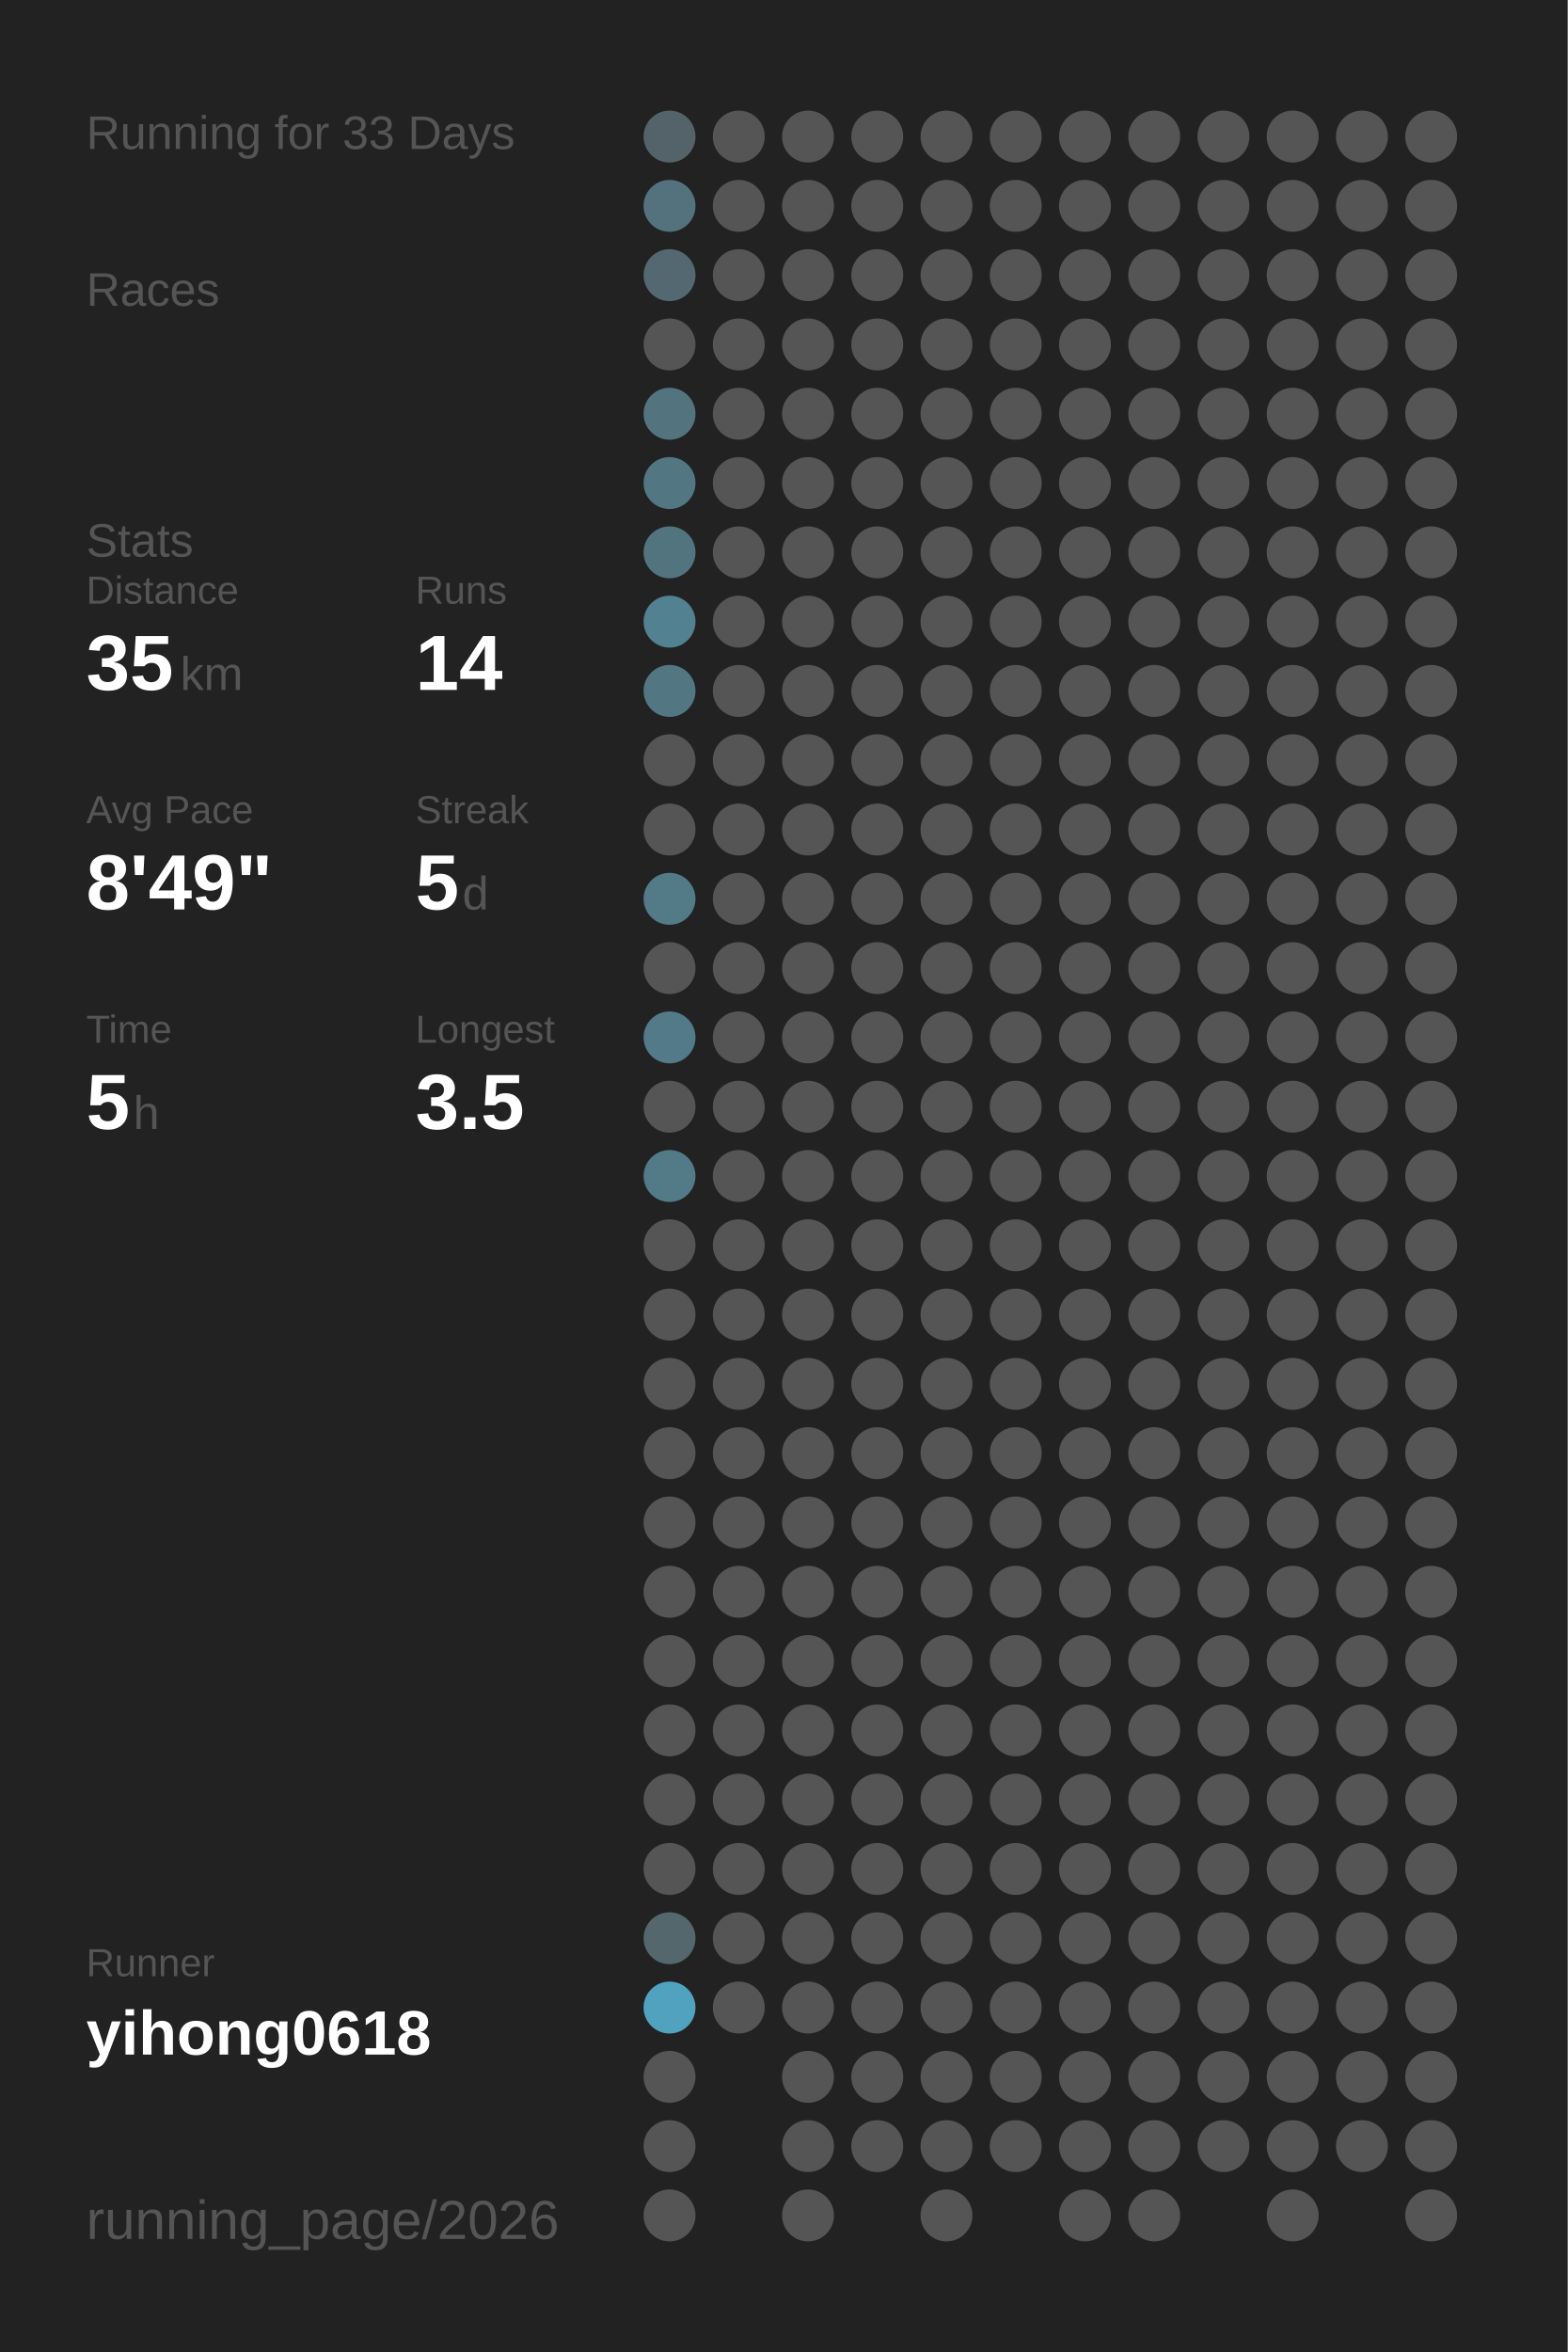
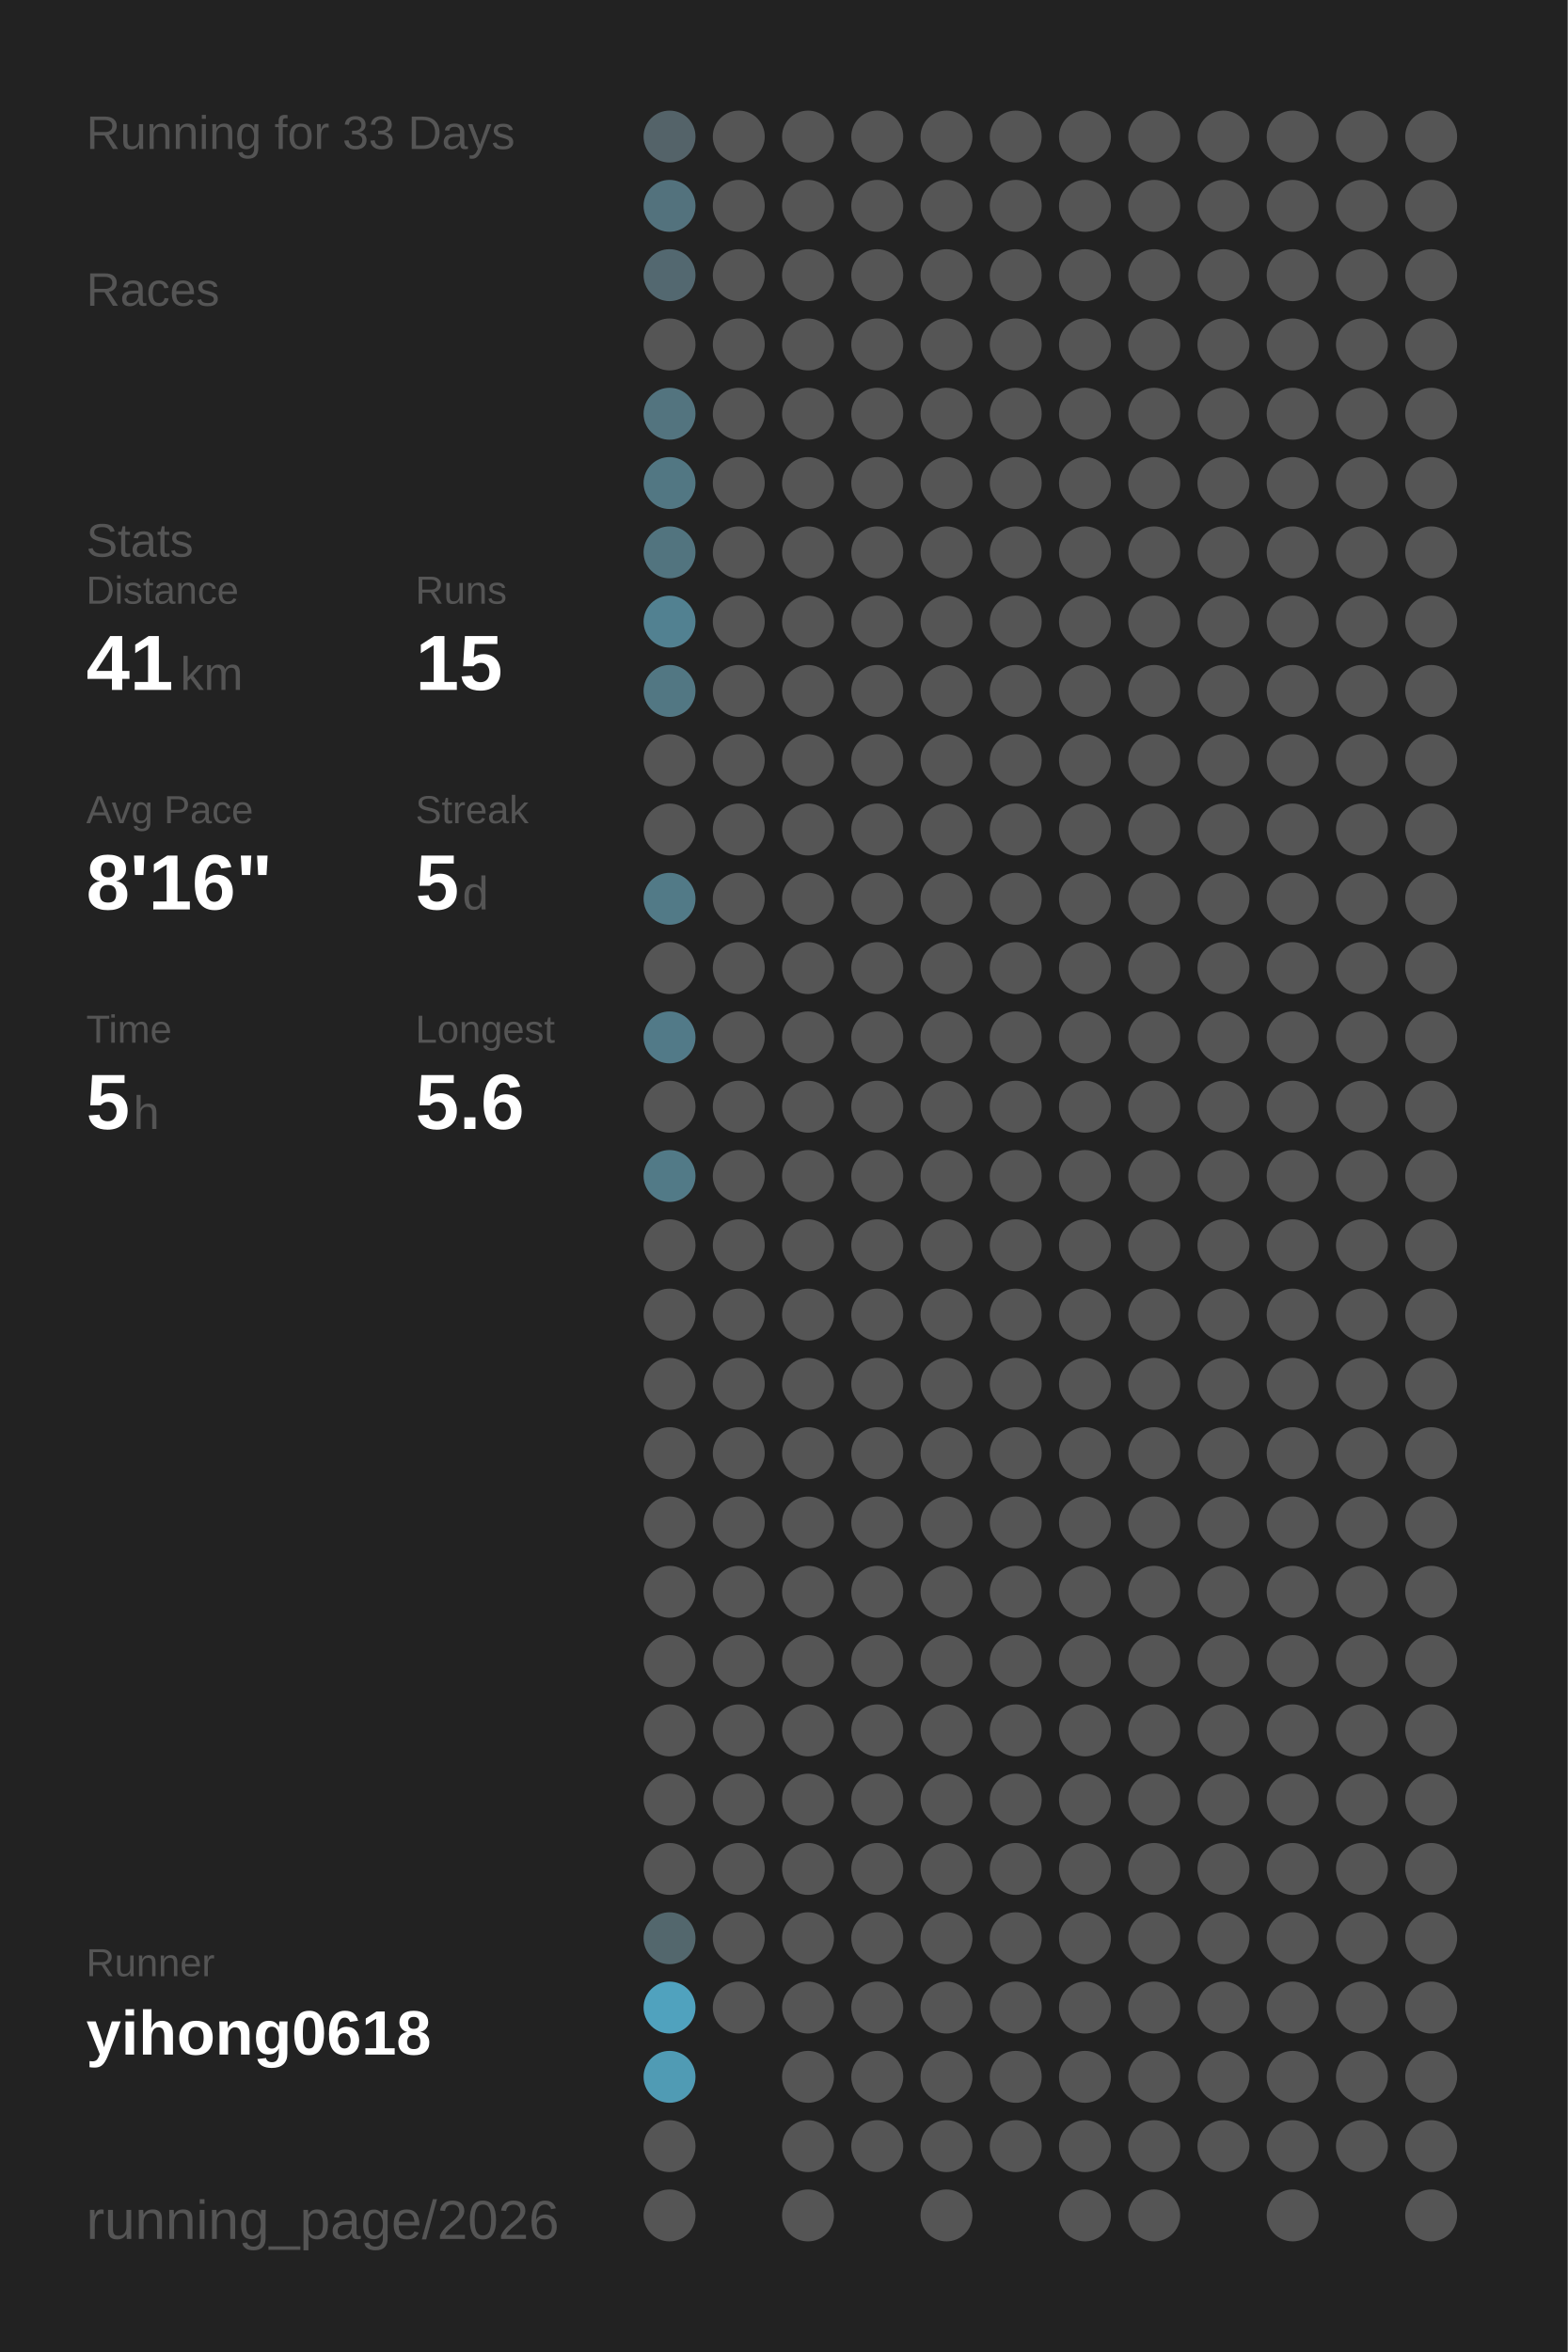
<svg xmlns="http://www.w3.org/2000/svg" baseProfile="full" height="300mm" version="1.1" viewBox="0,0,200,300" width="200mm">
  <defs />
  <rect fill="#222222" height="300" width="200" x="0" y="0" />
  <text fill="#555555" style="font-size:6px; font-family:Arial;" x="11" y="19">Running for 33 Days</text>
  <text fill="#555555" style="font-size:6px; font-family:Arial;" x="11" y="39">Races</text>
  <text fill="#555555" style="font-size:6px; font-family:Arial;" x="11" y="71">Stats</text>
  <text fill="#555555" style="font-size:5px; font-family:Arial;" x="11" y="77">Distance</text>
-   <text fill="#FFFFFF" style="font-size:10px; font-family:Arial; font-weight:bold;" x="11" y="88">35</text>
+   <text fill="#FFFFFF" style="font-size:10px; font-family:Arial; font-weight:bold;" x="11" y="88">41</text>
  <text fill="#555555" style="font-size:6px; font-family:Arial;" x="23" y="88">km</text>
  <text fill="#555555" style="font-size:5px; font-family:Arial;" x="53" y="77">Runs</text>
-   <text fill="#FFFFFF" style="font-size:10px; font-family:Arial; font-weight:bold;" x="53" y="88">14</text>
+   <text fill="#FFFFFF" style="font-size:10px; font-family:Arial; font-weight:bold;" x="53" y="88">15</text>
  <text fill="#555555" style="font-size:5px; font-family:Arial;" x="11" y="105">Avg Pace</text>
-   <text fill="#FFFFFF" style="font-size:10px; font-family:Arial; font-weight:bold;" x="11" y="116">8'49"</text>
+   <text fill="#FFFFFF" style="font-size:10px; font-family:Arial; font-weight:bold;" x="11" y="116">8'16"</text>
  <text fill="#555555" style="font-size:5px; font-family:Arial;" x="53" y="105">Streak</text>
  <text fill="#FFFFFF" style="font-size:10px; font-family:Arial; font-weight:bold;" x="53" y="116">5</text>
  <text fill="#555555" style="font-size:6px; font-family:Arial;" x="59" y="116">d</text>
  <text fill="#555555" style="font-size:5px; font-family:Arial;" x="11" y="133">Time</text>
  <text fill="#FFFFFF" style="font-size:10px; font-family:Arial; font-weight:bold;" x="11" y="144">5</text>
  <text fill="#555555" style="font-size:6px; font-family:Arial;" x="17" y="144">h</text>
  <text fill="#555555" style="font-size:5px; font-family:Arial;" x="53" y="133">Longest</text>
-   <text fill="#FFFFFF" style="font-size:10px; font-family:Arial; font-weight:bold;" x="53" y="144">3.5</text>
+   <text fill="#FFFFFF" style="font-size:10px; font-family:Arial; font-weight:bold;" x="53" y="144">5.6</text>
  <text fill="#555555" style="font-size:5px; font-family:Arial;" x="11" y="252.065">Runner</text>
  <text fill="#FFFFFF" style="font-size:8px; font-family:Arial; font-weight:bold;" x="11" y="262.065">yihong0618</text>
  <text fill="#555555" style="font-size:7px; font-family:Arial;" x="11" y="285.581">running_page/2026</text>
  <circle cx="85.417" cy="17.419" fill="#546369" r="3.312" />
  <circle cx="85.417" cy="26.258" fill="#53727d" r="3.312" />
  <circle cx="85.417" cy="35.097" fill="#536870" r="3.312" />
  <circle cx="85.417" cy="43.935" fill="#555555" r="3.312" />
  <circle cx="85.417" cy="52.774" fill="#53747f" r="3.312" />
  <circle cx="85.417" cy="61.613" fill="#527783" r="3.312" />
  <circle cx="85.417" cy="70.452" fill="#52747f" r="3.312" />
  <circle cx="85.417" cy="79.29" fill="#528191" r="3.312" />
  <circle cx="85.417" cy="88.129" fill="#527783" r="3.312" />
  <circle cx="85.417" cy="96.968" fill="#555555" r="3.312" />
  <circle cx="85.417" cy="105.806" fill="#555555" r="3.312" />
  <circle cx="85.417" cy="114.645" fill="#527a87" r="3.312" />
  <circle cx="85.417" cy="123.484" fill="#555555" r="3.312" />
  <circle cx="85.417" cy="132.323" fill="#527a88" r="3.312" />
  <circle cx="85.417" cy="141.161" fill="#555555" r="3.312" />
  <circle cx="85.417" cy="150" fill="#527a87" r="3.312" />
  <circle cx="85.417" cy="158.839" fill="#555555" r="3.312" />
  <circle cx="85.417" cy="167.677" fill="#555555" r="3.312" />
  <circle cx="85.417" cy="176.516" fill="#555555" r="3.312" />
  <circle cx="85.417" cy="185.355" fill="#555555" r="3.312" />
  <circle cx="85.417" cy="194.194" fill="#555555" r="3.312" />
  <circle cx="85.417" cy="203.032" fill="#555555" r="3.312" />
  <circle cx="85.417" cy="211.871" fill="#555555" r="3.312" />
  <circle cx="85.417" cy="220.71" fill="#555555" r="3.312" />
  <circle cx="85.417" cy="229.548" fill="#555555" r="3.312" />
  <circle cx="85.417" cy="238.387" fill="#555555" r="3.312" />
  <circle cx="85.417" cy="247.226" fill="#53676d" r="3.312" />
  <circle cx="85.417" cy="256.065" fill="#50a2be" r="3.312" />
-   <circle cx="85.417" cy="264.903" fill="#555555" r="3.312" />
+   <circle cx="85.417" cy="264.903" fill="#509bb4" r="3.312" />
  <circle cx="85.417" cy="273.742" fill="#555555" r="3.312" />
  <circle cx="85.417" cy="282.581" fill="#555555" r="3.312" />
  <circle cx="94.25" cy="17.419" fill="#555555" r="3.312" />
  <circle cx="94.25" cy="26.258" fill="#555555" r="3.312" />
  <circle cx="94.25" cy="35.097" fill="#555555" r="3.312" />
  <circle cx="94.25" cy="43.935" fill="#555555" r="3.312" />
  <circle cx="94.25" cy="52.774" fill="#555555" r="3.312" />
  <circle cx="94.25" cy="61.613" fill="#555555" r="3.312" />
  <circle cx="94.25" cy="70.452" fill="#555555" r="3.312" />
  <circle cx="94.25" cy="79.29" fill="#555555" r="3.312" />
  <circle cx="94.25" cy="88.129" fill="#555555" r="3.312" />
  <circle cx="94.25" cy="96.968" fill="#555555" r="3.312" />
  <circle cx="94.25" cy="105.806" fill="#555555" r="3.312" />
  <circle cx="94.25" cy="114.645" fill="#555555" r="3.312" />
  <circle cx="94.25" cy="123.484" fill="#555555" r="3.312" />
  <circle cx="94.25" cy="132.323" fill="#555555" r="3.312" />
  <circle cx="94.25" cy="141.161" fill="#555555" r="3.312" />
  <circle cx="94.25" cy="150" fill="#555555" r="3.312" />
  <circle cx="94.25" cy="158.839" fill="#555555" r="3.312" />
  <circle cx="94.25" cy="167.677" fill="#555555" r="3.312" />
  <circle cx="94.25" cy="176.516" fill="#555555" r="3.312" />
  <circle cx="94.25" cy="185.355" fill="#555555" r="3.312" />
  <circle cx="94.25" cy="194.194" fill="#555555" r="3.312" />
  <circle cx="94.25" cy="203.032" fill="#555555" r="3.312" />
  <circle cx="94.25" cy="211.871" fill="#555555" r="3.312" />
  <circle cx="94.25" cy="220.71" fill="#555555" r="3.312" />
  <circle cx="94.25" cy="229.548" fill="#555555" r="3.312" />
  <circle cx="94.25" cy="238.387" fill="#555555" r="3.312" />
  <circle cx="94.25" cy="247.226" fill="#555555" r="3.312" />
  <circle cx="94.25" cy="256.065" fill="#555555" r="3.312" />
  <circle cx="103.083" cy="17.419" fill="#555555" r="3.312" />
  <circle cx="103.083" cy="26.258" fill="#555555" r="3.312" />
  <circle cx="103.083" cy="35.097" fill="#555555" r="3.312" />
  <circle cx="103.083" cy="43.935" fill="#555555" r="3.312" />
  <circle cx="103.083" cy="52.774" fill="#555555" r="3.312" />
  <circle cx="103.083" cy="61.613" fill="#555555" r="3.312" />
  <circle cx="103.083" cy="70.452" fill="#555555" r="3.312" />
  <circle cx="103.083" cy="79.29" fill="#555555" r="3.312" />
  <circle cx="103.083" cy="88.129" fill="#555555" r="3.312" />
  <circle cx="103.083" cy="96.968" fill="#555555" r="3.312" />
  <circle cx="103.083" cy="105.806" fill="#555555" r="3.312" />
  <circle cx="103.083" cy="114.645" fill="#555555" r="3.312" />
  <circle cx="103.083" cy="123.484" fill="#555555" r="3.312" />
  <circle cx="103.083" cy="132.323" fill="#555555" r="3.312" />
  <circle cx="103.083" cy="141.161" fill="#555555" r="3.312" />
  <circle cx="103.083" cy="150" fill="#555555" r="3.312" />
  <circle cx="103.083" cy="158.839" fill="#555555" r="3.312" />
  <circle cx="103.083" cy="167.677" fill="#555555" r="3.312" />
  <circle cx="103.083" cy="176.516" fill="#555555" r="3.312" />
  <circle cx="103.083" cy="185.355" fill="#555555" r="3.312" />
  <circle cx="103.083" cy="194.194" fill="#555555" r="3.312" />
  <circle cx="103.083" cy="203.032" fill="#555555" r="3.312" />
  <circle cx="103.083" cy="211.871" fill="#555555" r="3.312" />
  <circle cx="103.083" cy="220.71" fill="#555555" r="3.312" />
  <circle cx="103.083" cy="229.548" fill="#555555" r="3.312" />
  <circle cx="103.083" cy="238.387" fill="#555555" r="3.312" />
  <circle cx="103.083" cy="247.226" fill="#555555" r="3.312" />
  <circle cx="103.083" cy="256.065" fill="#555555" r="3.312" />
  <circle cx="103.083" cy="264.903" fill="#555555" r="3.312" />
  <circle cx="103.083" cy="273.742" fill="#555555" r="3.312" />
  <circle cx="103.083" cy="282.581" fill="#555555" r="3.312" />
  <circle cx="111.917" cy="17.419" fill="#555555" r="3.312" />
  <circle cx="111.917" cy="26.258" fill="#555555" r="3.312" />
  <circle cx="111.917" cy="35.097" fill="#555555" r="3.312" />
  <circle cx="111.917" cy="43.935" fill="#555555" r="3.312" />
  <circle cx="111.917" cy="52.774" fill="#555555" r="3.312" />
  <circle cx="111.917" cy="61.613" fill="#555555" r="3.312" />
  <circle cx="111.917" cy="70.452" fill="#555555" r="3.312" />
  <circle cx="111.917" cy="79.29" fill="#555555" r="3.312" />
  <circle cx="111.917" cy="88.129" fill="#555555" r="3.312" />
  <circle cx="111.917" cy="96.968" fill="#555555" r="3.312" />
  <circle cx="111.917" cy="105.806" fill="#555555" r="3.312" />
  <circle cx="111.917" cy="114.645" fill="#555555" r="3.312" />
  <circle cx="111.917" cy="123.484" fill="#555555" r="3.312" />
  <circle cx="111.917" cy="132.323" fill="#555555" r="3.312" />
  <circle cx="111.917" cy="141.161" fill="#555555" r="3.312" />
  <circle cx="111.917" cy="150" fill="#555555" r="3.312" />
  <circle cx="111.917" cy="158.839" fill="#555555" r="3.312" />
  <circle cx="111.917" cy="167.677" fill="#555555" r="3.312" />
  <circle cx="111.917" cy="176.516" fill="#555555" r="3.312" />
  <circle cx="111.917" cy="185.355" fill="#555555" r="3.312" />
  <circle cx="111.917" cy="194.194" fill="#555555" r="3.312" />
  <circle cx="111.917" cy="203.032" fill="#555555" r="3.312" />
  <circle cx="111.917" cy="211.871" fill="#555555" r="3.312" />
  <circle cx="111.917" cy="220.71" fill="#555555" r="3.312" />
  <circle cx="111.917" cy="229.548" fill="#555555" r="3.312" />
  <circle cx="111.917" cy="238.387" fill="#555555" r="3.312" />
  <circle cx="111.917" cy="247.226" fill="#555555" r="3.312" />
  <circle cx="111.917" cy="256.065" fill="#555555" r="3.312" />
  <circle cx="111.917" cy="264.903" fill="#555555" r="3.312" />
  <circle cx="111.917" cy="273.742" fill="#555555" r="3.312" />
  <circle cx="120.75" cy="17.419" fill="#555555" r="3.312" />
  <circle cx="120.75" cy="26.258" fill="#555555" r="3.312" />
  <circle cx="120.75" cy="35.097" fill="#555555" r="3.312" />
  <circle cx="120.75" cy="43.935" fill="#555555" r="3.312" />
  <circle cx="120.75" cy="52.774" fill="#555555" r="3.312" />
  <circle cx="120.75" cy="61.613" fill="#555555" r="3.312" />
  <circle cx="120.75" cy="70.452" fill="#555555" r="3.312" />
  <circle cx="120.75" cy="79.29" fill="#555555" r="3.312" />
  <circle cx="120.75" cy="88.129" fill="#555555" r="3.312" />
  <circle cx="120.75" cy="96.968" fill="#555555" r="3.312" />
  <circle cx="120.75" cy="105.806" fill="#555555" r="3.312" />
  <circle cx="120.75" cy="114.645" fill="#555555" r="3.312" />
  <circle cx="120.75" cy="123.484" fill="#555555" r="3.312" />
  <circle cx="120.75" cy="132.323" fill="#555555" r="3.312" />
  <circle cx="120.75" cy="141.161" fill="#555555" r="3.312" />
  <circle cx="120.75" cy="150" fill="#555555" r="3.312" />
  <circle cx="120.75" cy="158.839" fill="#555555" r="3.312" />
  <circle cx="120.75" cy="167.677" fill="#555555" r="3.312" />
  <circle cx="120.75" cy="176.516" fill="#555555" r="3.312" />
  <circle cx="120.75" cy="185.355" fill="#555555" r="3.312" />
  <circle cx="120.75" cy="194.194" fill="#555555" r="3.312" />
  <circle cx="120.75" cy="203.032" fill="#555555" r="3.312" />
  <circle cx="120.75" cy="211.871" fill="#555555" r="3.312" />
  <circle cx="120.75" cy="220.71" fill="#555555" r="3.312" />
  <circle cx="120.75" cy="229.548" fill="#555555" r="3.312" />
  <circle cx="120.75" cy="238.387" fill="#555555" r="3.312" />
  <circle cx="120.75" cy="247.226" fill="#555555" r="3.312" />
  <circle cx="120.75" cy="256.065" fill="#555555" r="3.312" />
  <circle cx="120.75" cy="264.903" fill="#555555" r="3.312" />
  <circle cx="120.75" cy="273.742" fill="#555555" r="3.312" />
  <circle cx="120.75" cy="282.581" fill="#555555" r="3.312" />
  <circle cx="129.583" cy="17.419" fill="#555555" r="3.312" />
  <circle cx="129.583" cy="26.258" fill="#555555" r="3.312" />
  <circle cx="129.583" cy="35.097" fill="#555555" r="3.312" />
  <circle cx="129.583" cy="43.935" fill="#555555" r="3.312" />
  <circle cx="129.583" cy="52.774" fill="#555555" r="3.312" />
  <circle cx="129.583" cy="61.613" fill="#555555" r="3.312" />
  <circle cx="129.583" cy="70.452" fill="#555555" r="3.312" />
  <circle cx="129.583" cy="79.29" fill="#555555" r="3.312" />
  <circle cx="129.583" cy="88.129" fill="#555555" r="3.312" />
  <circle cx="129.583" cy="96.968" fill="#555555" r="3.312" />
  <circle cx="129.583" cy="105.806" fill="#555555" r="3.312" />
  <circle cx="129.583" cy="114.645" fill="#555555" r="3.312" />
  <circle cx="129.583" cy="123.484" fill="#555555" r="3.312" />
  <circle cx="129.583" cy="132.323" fill="#555555" r="3.312" />
  <circle cx="129.583" cy="141.161" fill="#555555" r="3.312" />
  <circle cx="129.583" cy="150" fill="#555555" r="3.312" />
  <circle cx="129.583" cy="158.839" fill="#555555" r="3.312" />
  <circle cx="129.583" cy="167.677" fill="#555555" r="3.312" />
  <circle cx="129.583" cy="176.516" fill="#555555" r="3.312" />
  <circle cx="129.583" cy="185.355" fill="#555555" r="3.312" />
  <circle cx="129.583" cy="194.194" fill="#555555" r="3.312" />
  <circle cx="129.583" cy="203.032" fill="#555555" r="3.312" />
  <circle cx="129.583" cy="211.871" fill="#555555" r="3.312" />
  <circle cx="129.583" cy="220.71" fill="#555555" r="3.312" />
  <circle cx="129.583" cy="229.548" fill="#555555" r="3.312" />
  <circle cx="129.583" cy="238.387" fill="#555555" r="3.312" />
  <circle cx="129.583" cy="247.226" fill="#555555" r="3.312" />
  <circle cx="129.583" cy="256.065" fill="#555555" r="3.312" />
  <circle cx="129.583" cy="264.903" fill="#555555" r="3.312" />
  <circle cx="129.583" cy="273.742" fill="#555555" r="3.312" />
  <circle cx="138.417" cy="17.419" fill="#555555" r="3.312" />
  <circle cx="138.417" cy="26.258" fill="#555555" r="3.312" />
  <circle cx="138.417" cy="35.097" fill="#555555" r="3.312" />
  <circle cx="138.417" cy="43.935" fill="#555555" r="3.312" />
  <circle cx="138.417" cy="52.774" fill="#555555" r="3.312" />
  <circle cx="138.417" cy="61.613" fill="#555555" r="3.312" />
  <circle cx="138.417" cy="70.452" fill="#555555" r="3.312" />
  <circle cx="138.417" cy="79.29" fill="#555555" r="3.312" />
  <circle cx="138.417" cy="88.129" fill="#555555" r="3.312" />
  <circle cx="138.417" cy="96.968" fill="#555555" r="3.312" />
  <circle cx="138.417" cy="105.806" fill="#555555" r="3.312" />
  <circle cx="138.417" cy="114.645" fill="#555555" r="3.312" />
  <circle cx="138.417" cy="123.484" fill="#555555" r="3.312" />
  <circle cx="138.417" cy="132.323" fill="#555555" r="3.312" />
  <circle cx="138.417" cy="141.161" fill="#555555" r="3.312" />
  <circle cx="138.417" cy="150" fill="#555555" r="3.312" />
  <circle cx="138.417" cy="158.839" fill="#555555" r="3.312" />
  <circle cx="138.417" cy="167.677" fill="#555555" r="3.312" />
  <circle cx="138.417" cy="176.516" fill="#555555" r="3.312" />
  <circle cx="138.417" cy="185.355" fill="#555555" r="3.312" />
  <circle cx="138.417" cy="194.194" fill="#555555" r="3.312" />
  <circle cx="138.417" cy="203.032" fill="#555555" r="3.312" />
  <circle cx="138.417" cy="211.871" fill="#555555" r="3.312" />
  <circle cx="138.417" cy="220.71" fill="#555555" r="3.312" />
  <circle cx="138.417" cy="229.548" fill="#555555" r="3.312" />
  <circle cx="138.417" cy="238.387" fill="#555555" r="3.312" />
  <circle cx="138.417" cy="247.226" fill="#555555" r="3.312" />
  <circle cx="138.417" cy="256.065" fill="#555555" r="3.312" />
  <circle cx="138.417" cy="264.903" fill="#555555" r="3.312" />
  <circle cx="138.417" cy="273.742" fill="#555555" r="3.312" />
  <circle cx="138.417" cy="282.581" fill="#555555" r="3.312" />
  <circle cx="147.25" cy="17.419" fill="#555555" r="3.312" />
  <circle cx="147.25" cy="26.258" fill="#555555" r="3.312" />
  <circle cx="147.25" cy="35.097" fill="#555555" r="3.312" />
  <circle cx="147.25" cy="43.935" fill="#555555" r="3.312" />
  <circle cx="147.25" cy="52.774" fill="#555555" r="3.312" />
  <circle cx="147.25" cy="61.613" fill="#555555" r="3.312" />
  <circle cx="147.25" cy="70.452" fill="#555555" r="3.312" />
  <circle cx="147.25" cy="79.29" fill="#555555" r="3.312" />
  <circle cx="147.25" cy="88.129" fill="#555555" r="3.312" />
  <circle cx="147.25" cy="96.968" fill="#555555" r="3.312" />
  <circle cx="147.25" cy="105.806" fill="#555555" r="3.312" />
  <circle cx="147.25" cy="114.645" fill="#555555" r="3.312" />
  <circle cx="147.25" cy="123.484" fill="#555555" r="3.312" />
  <circle cx="147.25" cy="132.323" fill="#555555" r="3.312" />
  <circle cx="147.25" cy="141.161" fill="#555555" r="3.312" />
  <circle cx="147.25" cy="150" fill="#555555" r="3.312" />
  <circle cx="147.25" cy="158.839" fill="#555555" r="3.312" />
  <circle cx="147.25" cy="167.677" fill="#555555" r="3.312" />
  <circle cx="147.25" cy="176.516" fill="#555555" r="3.312" />
  <circle cx="147.25" cy="185.355" fill="#555555" r="3.312" />
  <circle cx="147.25" cy="194.194" fill="#555555" r="3.312" />
  <circle cx="147.25" cy="203.032" fill="#555555" r="3.312" />
  <circle cx="147.25" cy="211.871" fill="#555555" r="3.312" />
  <circle cx="147.25" cy="220.71" fill="#555555" r="3.312" />
  <circle cx="147.25" cy="229.548" fill="#555555" r="3.312" />
  <circle cx="147.25" cy="238.387" fill="#555555" r="3.312" />
  <circle cx="147.25" cy="247.226" fill="#555555" r="3.312" />
  <circle cx="147.25" cy="256.065" fill="#555555" r="3.312" />
  <circle cx="147.25" cy="264.903" fill="#555555" r="3.312" />
  <circle cx="147.25" cy="273.742" fill="#555555" r="3.312" />
  <circle cx="147.25" cy="282.581" fill="#555555" r="3.312" />
  <circle cx="156.083" cy="17.419" fill="#555555" r="3.312" />
  <circle cx="156.083" cy="26.258" fill="#555555" r="3.312" />
  <circle cx="156.083" cy="35.097" fill="#555555" r="3.312" />
  <circle cx="156.083" cy="43.935" fill="#555555" r="3.312" />
  <circle cx="156.083" cy="52.774" fill="#555555" r="3.312" />
  <circle cx="156.083" cy="61.613" fill="#555555" r="3.312" />
  <circle cx="156.083" cy="70.452" fill="#555555" r="3.312" />
  <circle cx="156.083" cy="79.29" fill="#555555" r="3.312" />
  <circle cx="156.083" cy="88.129" fill="#555555" r="3.312" />
  <circle cx="156.083" cy="96.968" fill="#555555" r="3.312" />
  <circle cx="156.083" cy="105.806" fill="#555555" r="3.312" />
  <circle cx="156.083" cy="114.645" fill="#555555" r="3.312" />
  <circle cx="156.083" cy="123.484" fill="#555555" r="3.312" />
  <circle cx="156.083" cy="132.323" fill="#555555" r="3.312" />
  <circle cx="156.083" cy="141.161" fill="#555555" r="3.312" />
  <circle cx="156.083" cy="150" fill="#555555" r="3.312" />
  <circle cx="156.083" cy="158.839" fill="#555555" r="3.312" />
  <circle cx="156.083" cy="167.677" fill="#555555" r="3.312" />
  <circle cx="156.083" cy="176.516" fill="#555555" r="3.312" />
  <circle cx="156.083" cy="185.355" fill="#555555" r="3.312" />
  <circle cx="156.083" cy="194.194" fill="#555555" r="3.312" />
  <circle cx="156.083" cy="203.032" fill="#555555" r="3.312" />
  <circle cx="156.083" cy="211.871" fill="#555555" r="3.312" />
  <circle cx="156.083" cy="220.71" fill="#555555" r="3.312" />
  <circle cx="156.083" cy="229.548" fill="#555555" r="3.312" />
  <circle cx="156.083" cy="238.387" fill="#555555" r="3.312" />
  <circle cx="156.083" cy="247.226" fill="#555555" r="3.312" />
  <circle cx="156.083" cy="256.065" fill="#555555" r="3.312" />
  <circle cx="156.083" cy="264.903" fill="#555555" r="3.312" />
  <circle cx="156.083" cy="273.742" fill="#555555" r="3.312" />
  <circle cx="164.917" cy="17.419" fill="#555555" r="3.312" />
  <circle cx="164.917" cy="26.258" fill="#555555" r="3.312" />
  <circle cx="164.917" cy="35.097" fill="#555555" r="3.312" />
  <circle cx="164.917" cy="43.935" fill="#555555" r="3.312" />
  <circle cx="164.917" cy="52.774" fill="#555555" r="3.312" />
  <circle cx="164.917" cy="61.613" fill="#555555" r="3.312" />
  <circle cx="164.917" cy="70.452" fill="#555555" r="3.312" />
  <circle cx="164.917" cy="79.29" fill="#555555" r="3.312" />
  <circle cx="164.917" cy="88.129" fill="#555555" r="3.312" />
  <circle cx="164.917" cy="96.968" fill="#555555" r="3.312" />
  <circle cx="164.917" cy="105.806" fill="#555555" r="3.312" />
  <circle cx="164.917" cy="114.645" fill="#555555" r="3.312" />
  <circle cx="164.917" cy="123.484" fill="#555555" r="3.312" />
  <circle cx="164.917" cy="132.323" fill="#555555" r="3.312" />
  <circle cx="164.917" cy="141.161" fill="#555555" r="3.312" />
  <circle cx="164.917" cy="150" fill="#555555" r="3.312" />
  <circle cx="164.917" cy="158.839" fill="#555555" r="3.312" />
  <circle cx="164.917" cy="167.677" fill="#555555" r="3.312" />
  <circle cx="164.917" cy="176.516" fill="#555555" r="3.312" />
  <circle cx="164.917" cy="185.355" fill="#555555" r="3.312" />
  <circle cx="164.917" cy="194.194" fill="#555555" r="3.312" />
  <circle cx="164.917" cy="203.032" fill="#555555" r="3.312" />
  <circle cx="164.917" cy="211.871" fill="#555555" r="3.312" />
  <circle cx="164.917" cy="220.71" fill="#555555" r="3.312" />
  <circle cx="164.917" cy="229.548" fill="#555555" r="3.312" />
  <circle cx="164.917" cy="238.387" fill="#555555" r="3.312" />
  <circle cx="164.917" cy="247.226" fill="#555555" r="3.312" />
  <circle cx="164.917" cy="256.065" fill="#555555" r="3.312" />
  <circle cx="164.917" cy="264.903" fill="#555555" r="3.312" />
  <circle cx="164.917" cy="273.742" fill="#555555" r="3.312" />
  <circle cx="164.917" cy="282.581" fill="#555555" r="3.312" />
  <circle cx="173.75" cy="17.419" fill="#555555" r="3.312" />
  <circle cx="173.75" cy="26.258" fill="#555555" r="3.312" />
  <circle cx="173.75" cy="35.097" fill="#555555" r="3.312" />
  <circle cx="173.75" cy="43.935" fill="#555555" r="3.312" />
  <circle cx="173.75" cy="52.774" fill="#555555" r="3.312" />
  <circle cx="173.75" cy="61.613" fill="#555555" r="3.312" />
  <circle cx="173.75" cy="70.452" fill="#555555" r="3.312" />
  <circle cx="173.75" cy="79.29" fill="#555555" r="3.312" />
  <circle cx="173.75" cy="88.129" fill="#555555" r="3.312" />
  <circle cx="173.75" cy="96.968" fill="#555555" r="3.312" />
  <circle cx="173.75" cy="105.806" fill="#555555" r="3.312" />
  <circle cx="173.75" cy="114.645" fill="#555555" r="3.312" />
  <circle cx="173.75" cy="123.484" fill="#555555" r="3.312" />
  <circle cx="173.75" cy="132.323" fill="#555555" r="3.312" />
  <circle cx="173.75" cy="141.161" fill="#555555" r="3.312" />
  <circle cx="173.75" cy="150" fill="#555555" r="3.312" />
  <circle cx="173.75" cy="158.839" fill="#555555" r="3.312" />
  <circle cx="173.75" cy="167.677" fill="#555555" r="3.312" />
  <circle cx="173.75" cy="176.516" fill="#555555" r="3.312" />
  <circle cx="173.75" cy="185.355" fill="#555555" r="3.312" />
  <circle cx="173.75" cy="194.194" fill="#555555" r="3.312" />
  <circle cx="173.75" cy="203.032" fill="#555555" r="3.312" />
  <circle cx="173.75" cy="211.871" fill="#555555" r="3.312" />
  <circle cx="173.75" cy="220.71" fill="#555555" r="3.312" />
  <circle cx="173.75" cy="229.548" fill="#555555" r="3.312" />
  <circle cx="173.75" cy="238.387" fill="#555555" r="3.312" />
  <circle cx="173.75" cy="247.226" fill="#555555" r="3.312" />
  <circle cx="173.75" cy="256.065" fill="#555555" r="3.312" />
  <circle cx="173.75" cy="264.903" fill="#555555" r="3.312" />
  <circle cx="173.75" cy="273.742" fill="#555555" r="3.312" />
  <circle cx="182.583" cy="17.419" fill="#555555" r="3.312" />
  <circle cx="182.583" cy="26.258" fill="#555555" r="3.312" />
  <circle cx="182.583" cy="35.097" fill="#555555" r="3.312" />
  <circle cx="182.583" cy="43.935" fill="#555555" r="3.312" />
  <circle cx="182.583" cy="52.774" fill="#555555" r="3.312" />
  <circle cx="182.583" cy="61.613" fill="#555555" r="3.312" />
  <circle cx="182.583" cy="70.452" fill="#555555" r="3.312" />
  <circle cx="182.583" cy="79.29" fill="#555555" r="3.312" />
  <circle cx="182.583" cy="88.129" fill="#555555" r="3.312" />
  <circle cx="182.583" cy="96.968" fill="#555555" r="3.312" />
  <circle cx="182.583" cy="105.806" fill="#555555" r="3.312" />
  <circle cx="182.583" cy="114.645" fill="#555555" r="3.312" />
  <circle cx="182.583" cy="123.484" fill="#555555" r="3.312" />
  <circle cx="182.583" cy="132.323" fill="#555555" r="3.312" />
  <circle cx="182.583" cy="141.161" fill="#555555" r="3.312" />
  <circle cx="182.583" cy="150" fill="#555555" r="3.312" />
  <circle cx="182.583" cy="158.839" fill="#555555" r="3.312" />
  <circle cx="182.583" cy="167.677" fill="#555555" r="3.312" />
  <circle cx="182.583" cy="176.516" fill="#555555" r="3.312" />
  <circle cx="182.583" cy="185.355" fill="#555555" r="3.312" />
  <circle cx="182.583" cy="194.194" fill="#555555" r="3.312" />
  <circle cx="182.583" cy="203.032" fill="#555555" r="3.312" />
  <circle cx="182.583" cy="211.871" fill="#555555" r="3.312" />
  <circle cx="182.583" cy="220.71" fill="#555555" r="3.312" />
  <circle cx="182.583" cy="229.548" fill="#555555" r="3.312" />
  <circle cx="182.583" cy="238.387" fill="#555555" r="3.312" />
  <circle cx="182.583" cy="247.226" fill="#555555" r="3.312" />
  <circle cx="182.583" cy="256.065" fill="#555555" r="3.312" />
  <circle cx="182.583" cy="264.903" fill="#555555" r="3.312" />
  <circle cx="182.583" cy="273.742" fill="#555555" r="3.312" />
  <circle cx="182.583" cy="282.581" fill="#555555" r="3.312" />
</svg>
